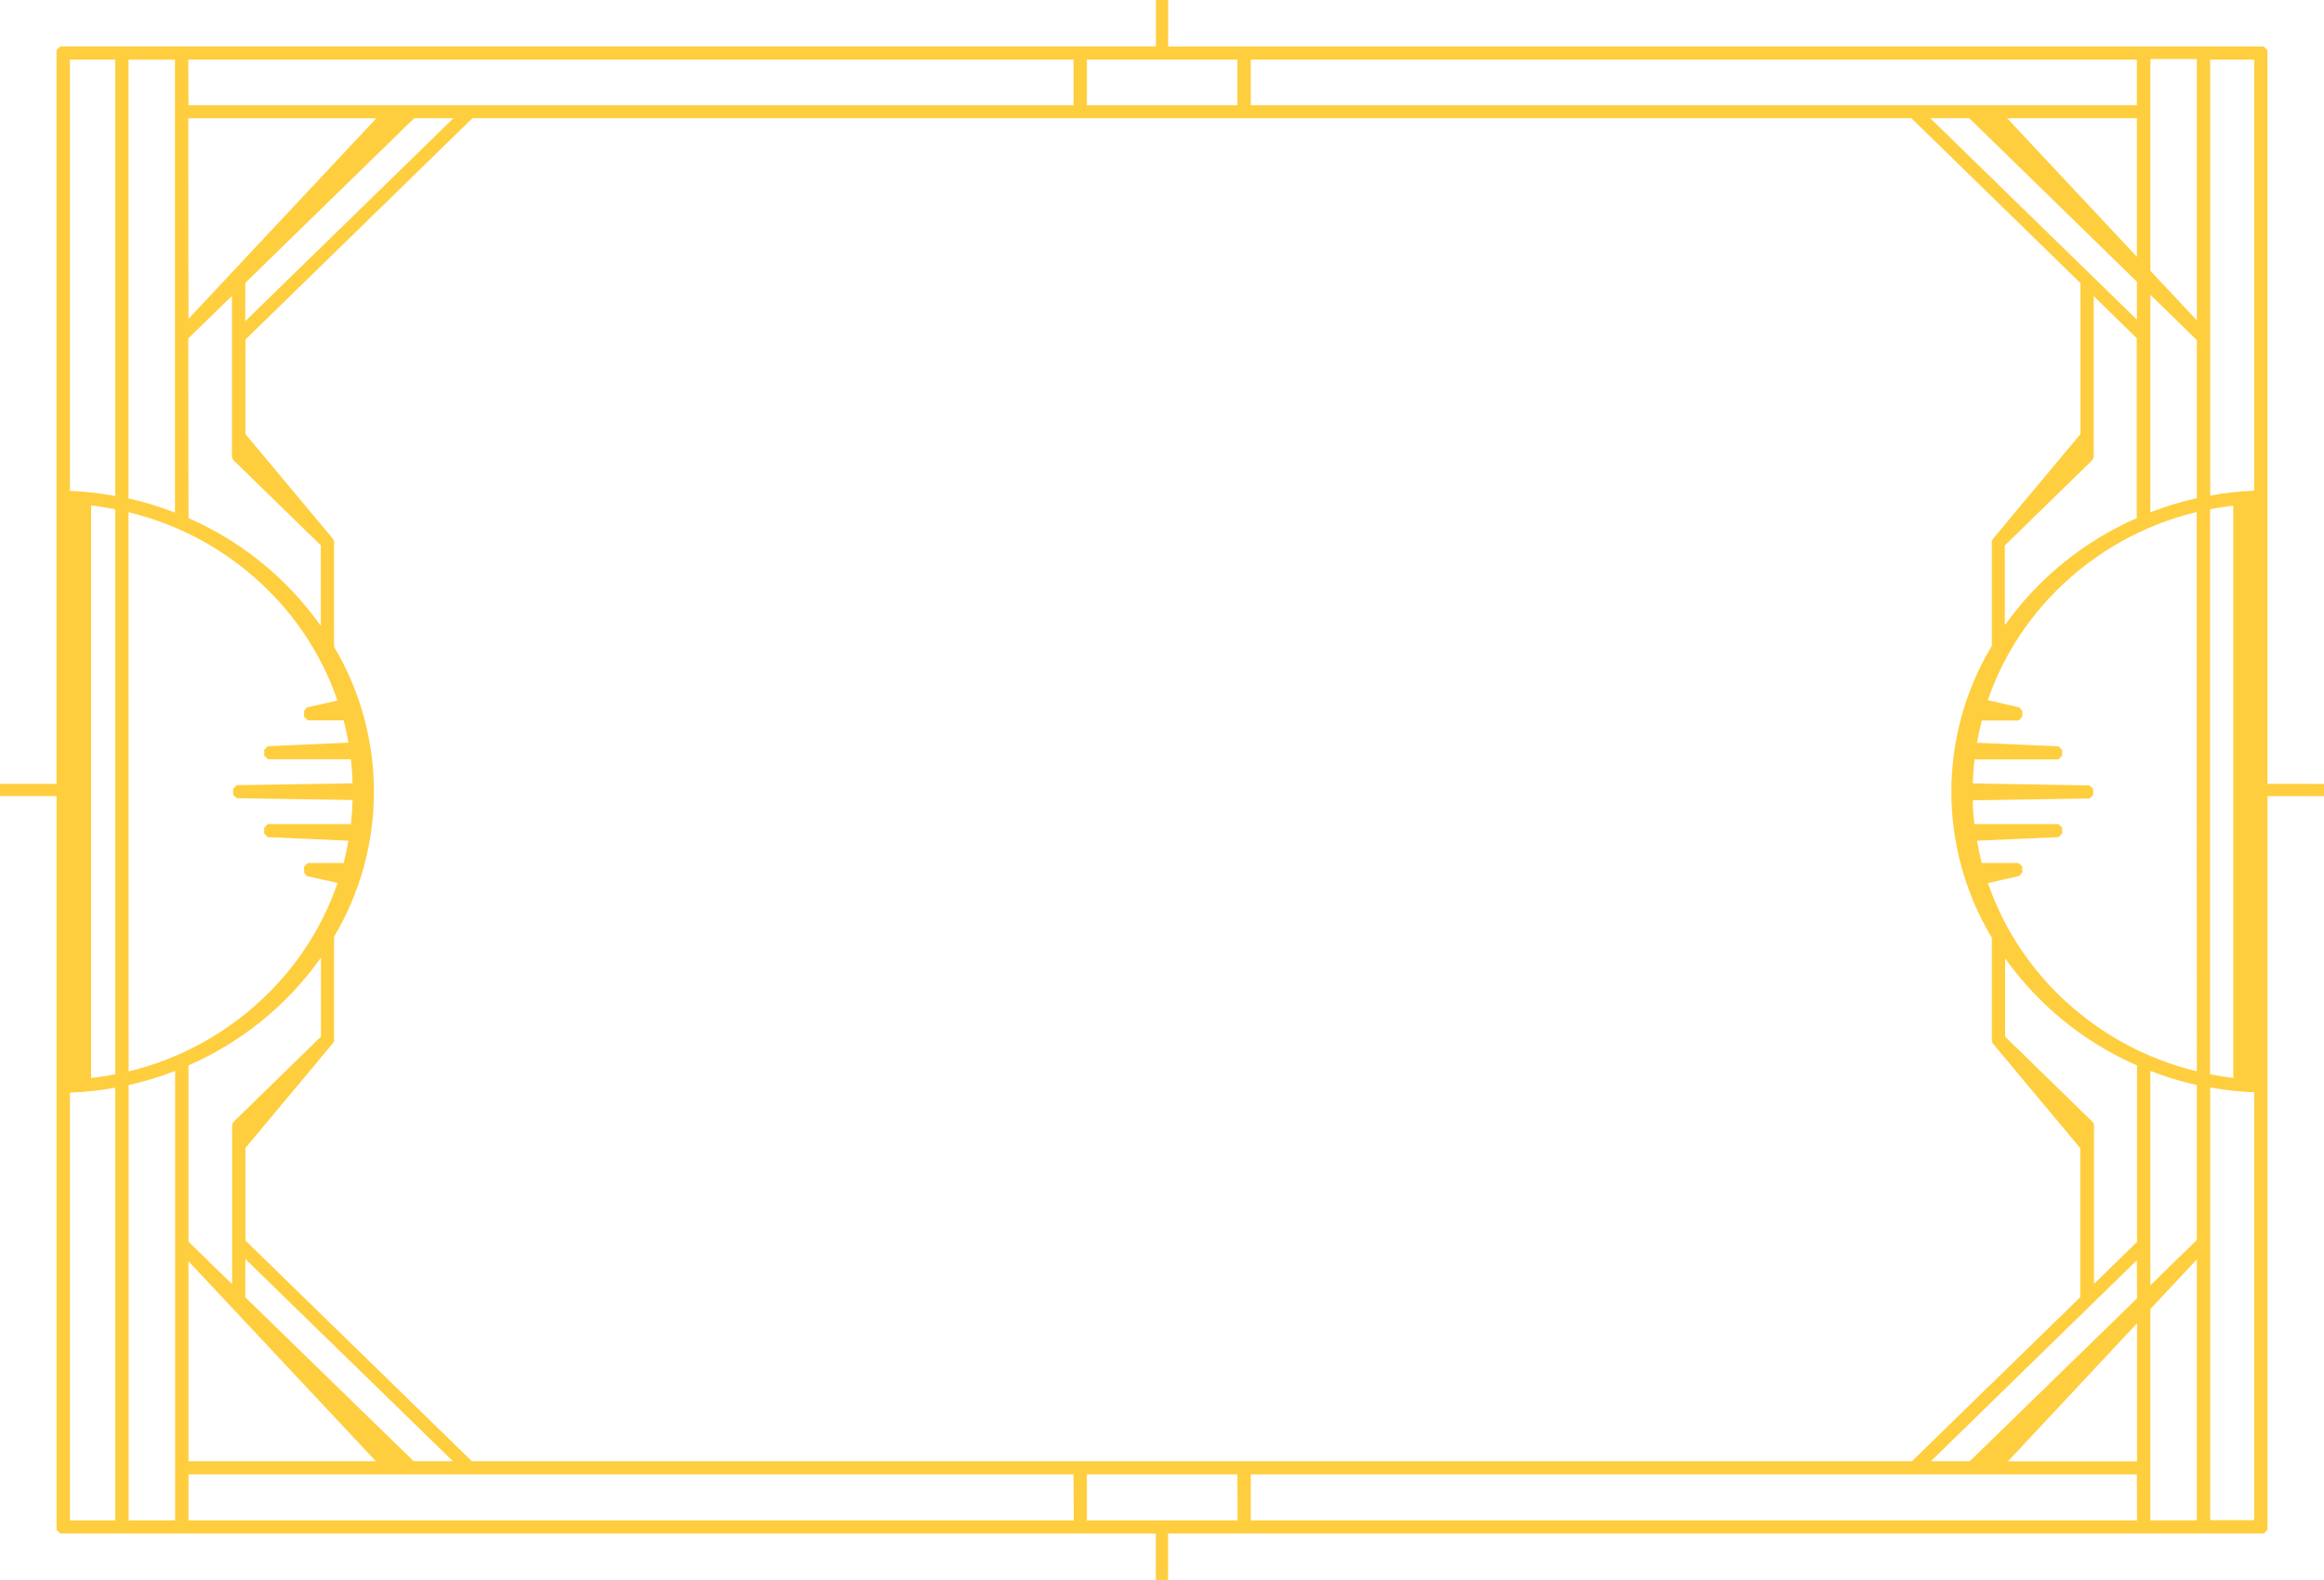
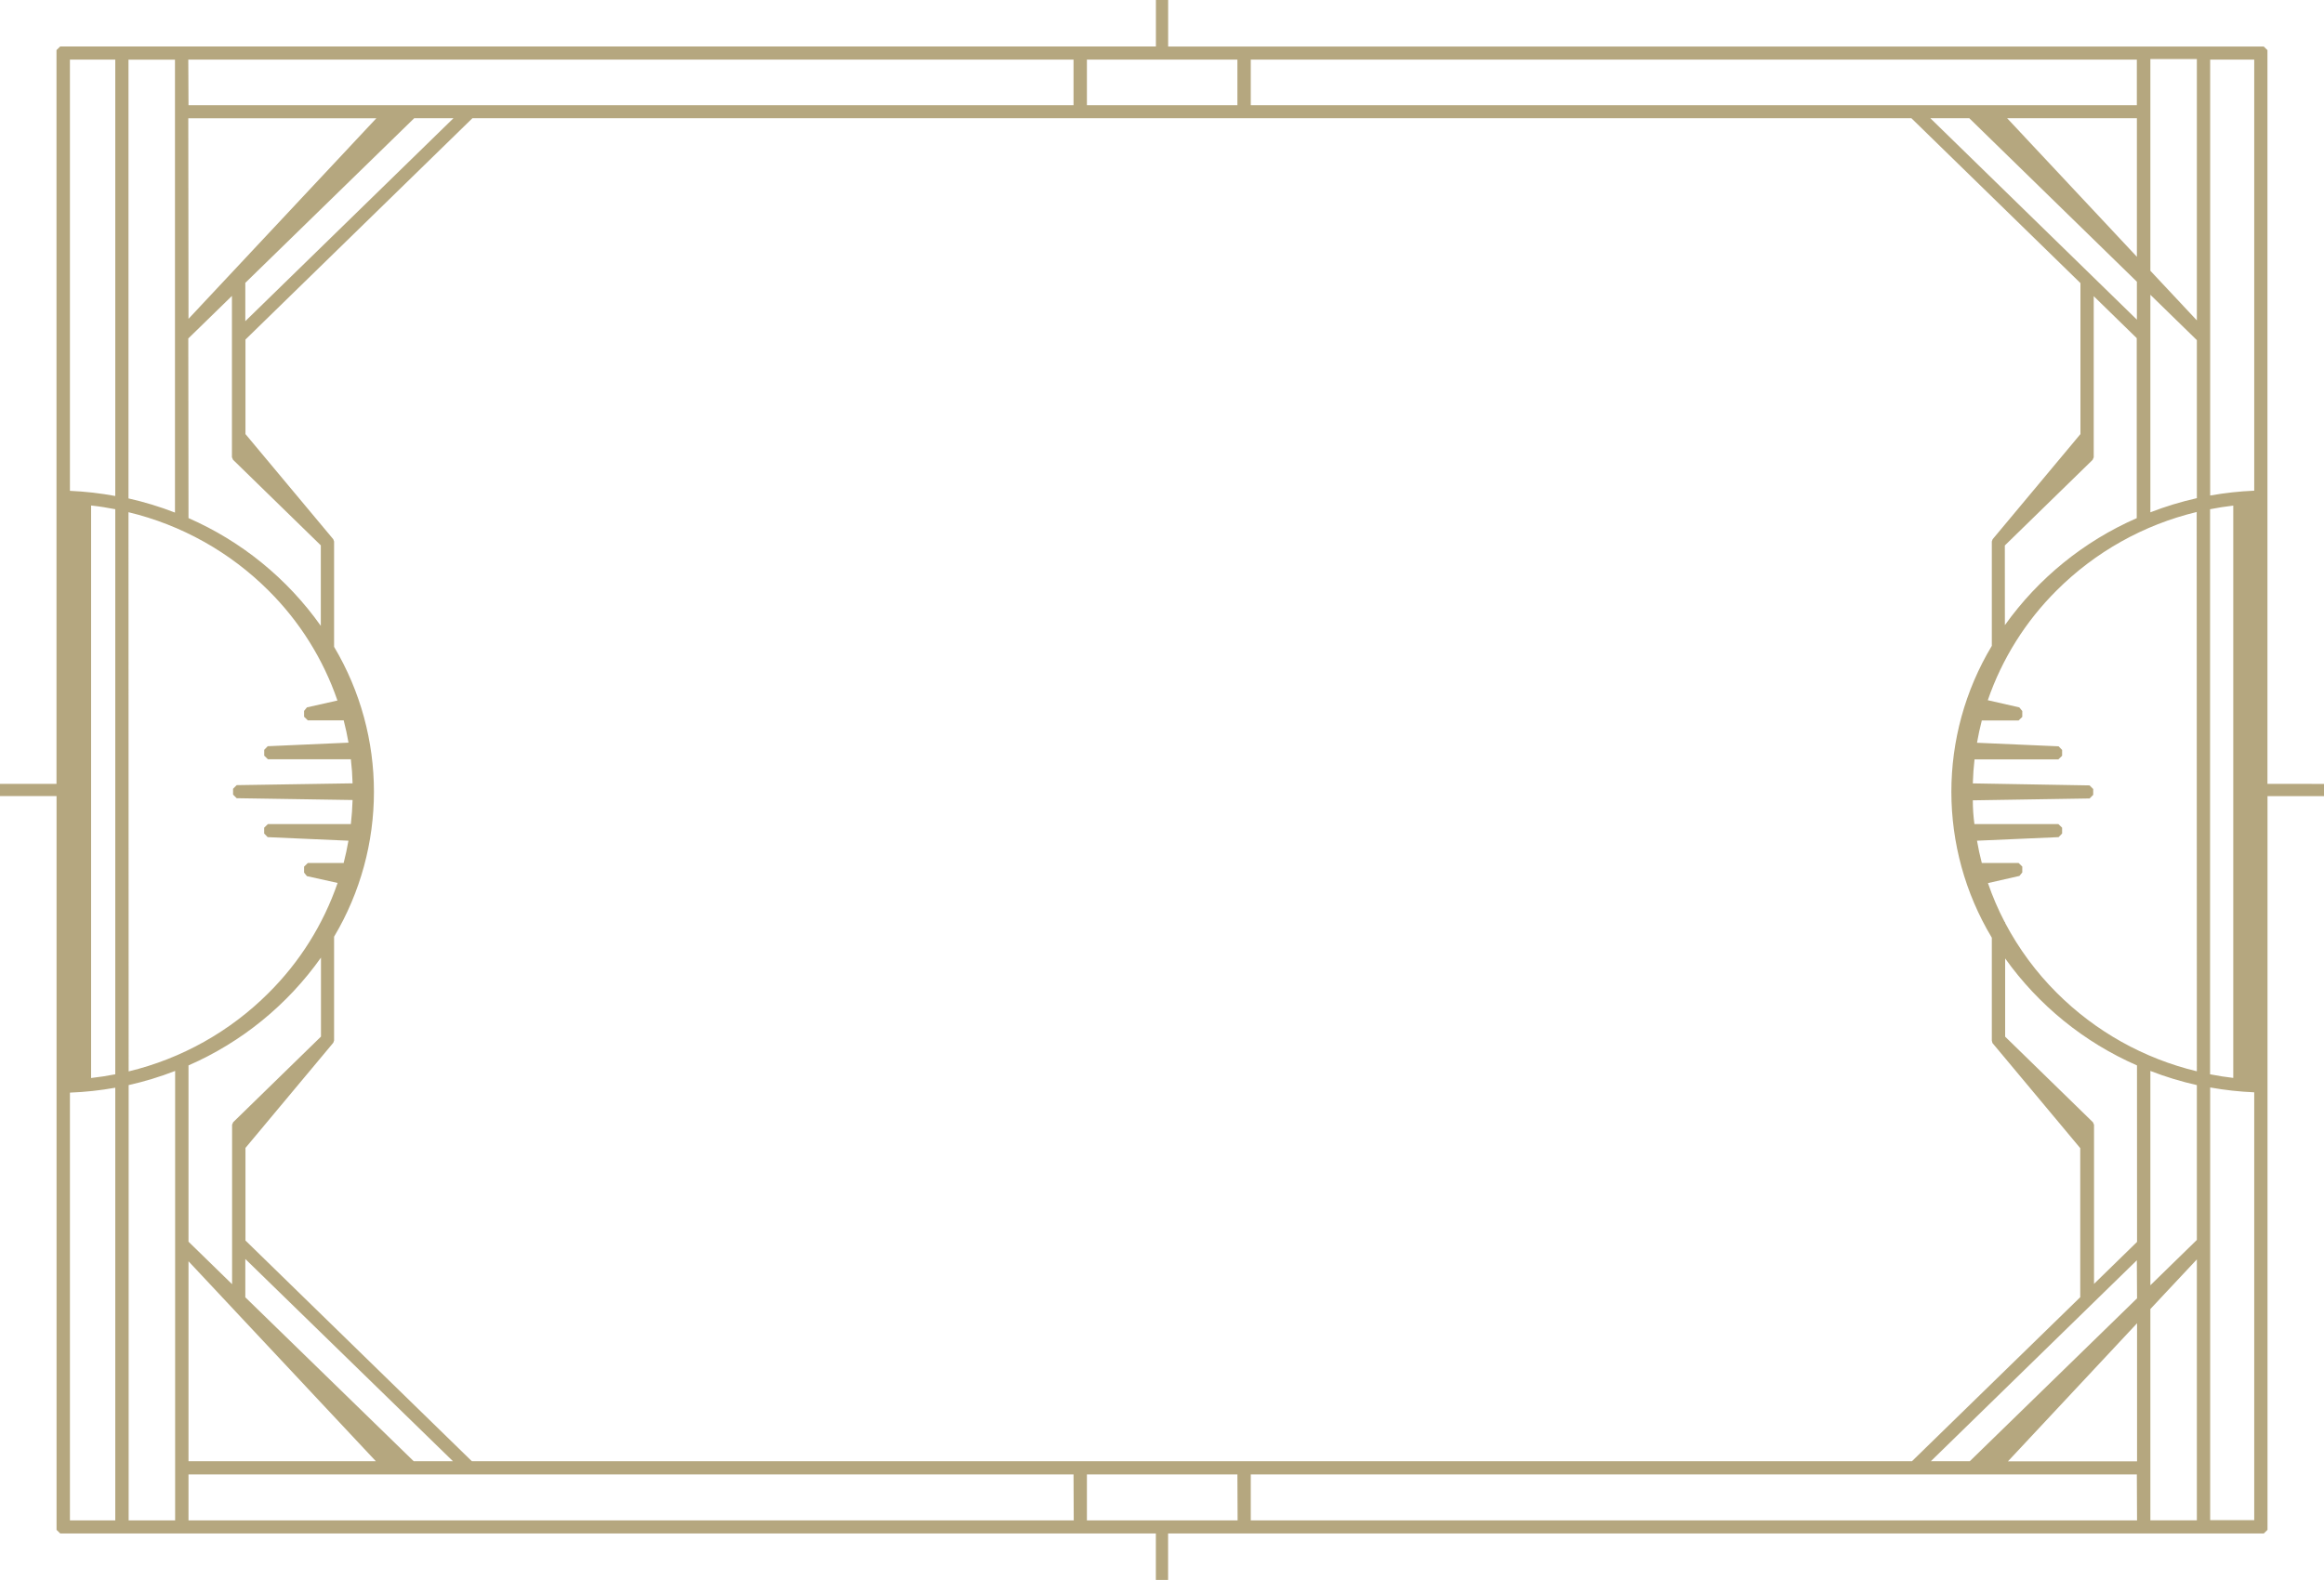
<svg xmlns="http://www.w3.org/2000/svg" viewBox="0 0 450 306">
  <defs>
    <style>
      .cls-1 {
-         fill: #FFCE3E;
+         fill: #B5A77F;
      }
    </style>
  </defs>
  <g id="Layer_2" data-name="Layer 2">
    <g id="classic_borders">
      <g id="Layer_6" data-name="Layer 6">
        <path class="cls-1" d="M439.05,151.81V9.71l-.72-.7H226.19V0h-2.37V9H11.66l-.72.7V151.81H0v2.37H10.95V296.29l.72.7H223.81v9h2.37v-9H438.34l.72-.7V154.19H450v-2.37ZM427.94,98.62c1.48-.29,3-.53,4.49-.7V208.76c-1.51-.17-3-.41-4.49-.7ZM242.19,11.54H413.76v8.84H242.19ZM385.8,202l17,20.36v28.87L370.21,283H91.37L47.53,240.25V222.32l17-20.36.16-.44V181.41a54.91,54.91,0,0,0,0-56.14v-20.4l-.16-.44-17-20.36V65.76L91.47,22.9H370.11l32.73,31.93V84.07l-17,20.36-.16.44v20.21a54.91,54.91,0,0,0,0,56.53v19.91ZM72.78,283H36.5V244.27ZM36.5,240.48V206.34a61.7,61.7,0,0,0,25.65-20.88v15.3l-17,16.58-.21.49v30.88Zm11,10.77v-7.42L87.71,283h-7.6Zm0-189.05V54.78L80.2,22.9h7.6Zm340.7,43.44,17-16.58.21-.49V57.36l8.33,8.13v34.86a61.71,61.71,0,0,0-25.53,20.72ZM373.78,22.9h7.54l32.45,31.66v7.35Zm14.87,0h25.12V49.73ZM210.46,11.54H239.6v8.84H210.46Zm-174,0H207.87v8.84H36.5Zm0,11.37H72.87L36.5,61.75Zm0,42.64,8.45-8.24V88.55l.21.49,17,16.58v15.59A61.7,61.7,0,0,0,36.5,100.34Zm-11.58-54h9V99.27a62.86,62.86,0,0,0-9-2.74Zm0,87.65A57.32,57.32,0,0,1,52,114.38a55.46,55.46,0,0,1,13.34,21.29L59.43,137l-.55.68v1.13l.72.7h6.95c.37,1.42.68,2.87.93,4.32l-15.64.69-.68.7v1.13l.72.7H67.94q.27,2.31.33,4.66l-22.44.35-.7.7v1.13l.7.7,22.44.35q-.07,2.35-.33,4.66H51.87l-.72.7v1.13l.68.7,15.64.69c-.26,1.46-.56,2.9-.93,4.32H59.6l-.72.7V169l.55.68L65.37,171A55.47,55.47,0,0,1,52,192.31,57.32,57.32,0,0,1,24.91,207.5ZM22.32,294.46H13.54V211.61a63.41,63.41,0,0,0,8.78-.95Zm0-86.4c-1.54.3-3.1.54-4.68.72V97.9c1.58.17,3.14.42,4.68.72Zm0-112a63.44,63.44,0,0,0-8.78-1V11.54h8.78ZM33.91,294.46h-9V210.15a62.86,62.86,0,0,0,9-2.74Zm174,0H36.5v-8.91H207.87Zm31.73,0H210.46v-8.91H239.6Zm174.16,0H242.19v-8.91H413.76Zm0-11.44h-25l25-26.74Zm0-31.57L381.41,283h-7.54l39.89-38.92Zm0-10.93-8.33,8.13V217.84l-.21-.49-17-16.58V185.62a61.71,61.71,0,0,0,25.53,20.72Zm11.58,53.93h-9V253.52l9-9.61Zm0-54.31-9,8.78V207.41a62.86,62.86,0,0,0,9,2.74Zm0-32.66a57.32,57.32,0,0,1-27.12-15.19,56.11,56.11,0,0,1-10-13.54v-.12l-.12-.12a54.44,54.44,0,0,1-3.21-7.48l6.1-1.39.55-.68v-1.13l-.72-.7h-7.12c-.37-1.42-.68-2.86-.93-4.31l15.8-.69.68-.7v-1.13l-.72-.7H382.31Q382,157.31,382,155l22.61-.36.7-.7v-1.13l-.7-.7L382,151.72q.07-2.34.33-4.65h16.24l.72-.7v-1.13l-.68-.7-15.8-.69c.26-1.45.56-2.89.93-4.31h7.12l.72-.7v-1.13L391,137l-6.1-1.39a55.47,55.47,0,0,1,13.33-21.26,57.32,57.32,0,0,1,27.12-15.19Zm0-111a62.85,62.85,0,0,0-9,2.74V57.09l9,8.78Zm0-34.43-9-9.61v-41h9Zm11.11,232.36h-8.53v-83.8a63.43,63.43,0,0,0,8.53.94Zm0-199.38a63.43,63.43,0,0,0-8.53.94V11.54h8.53Z" />
      </g>
    </g>
  </g>
</svg>
